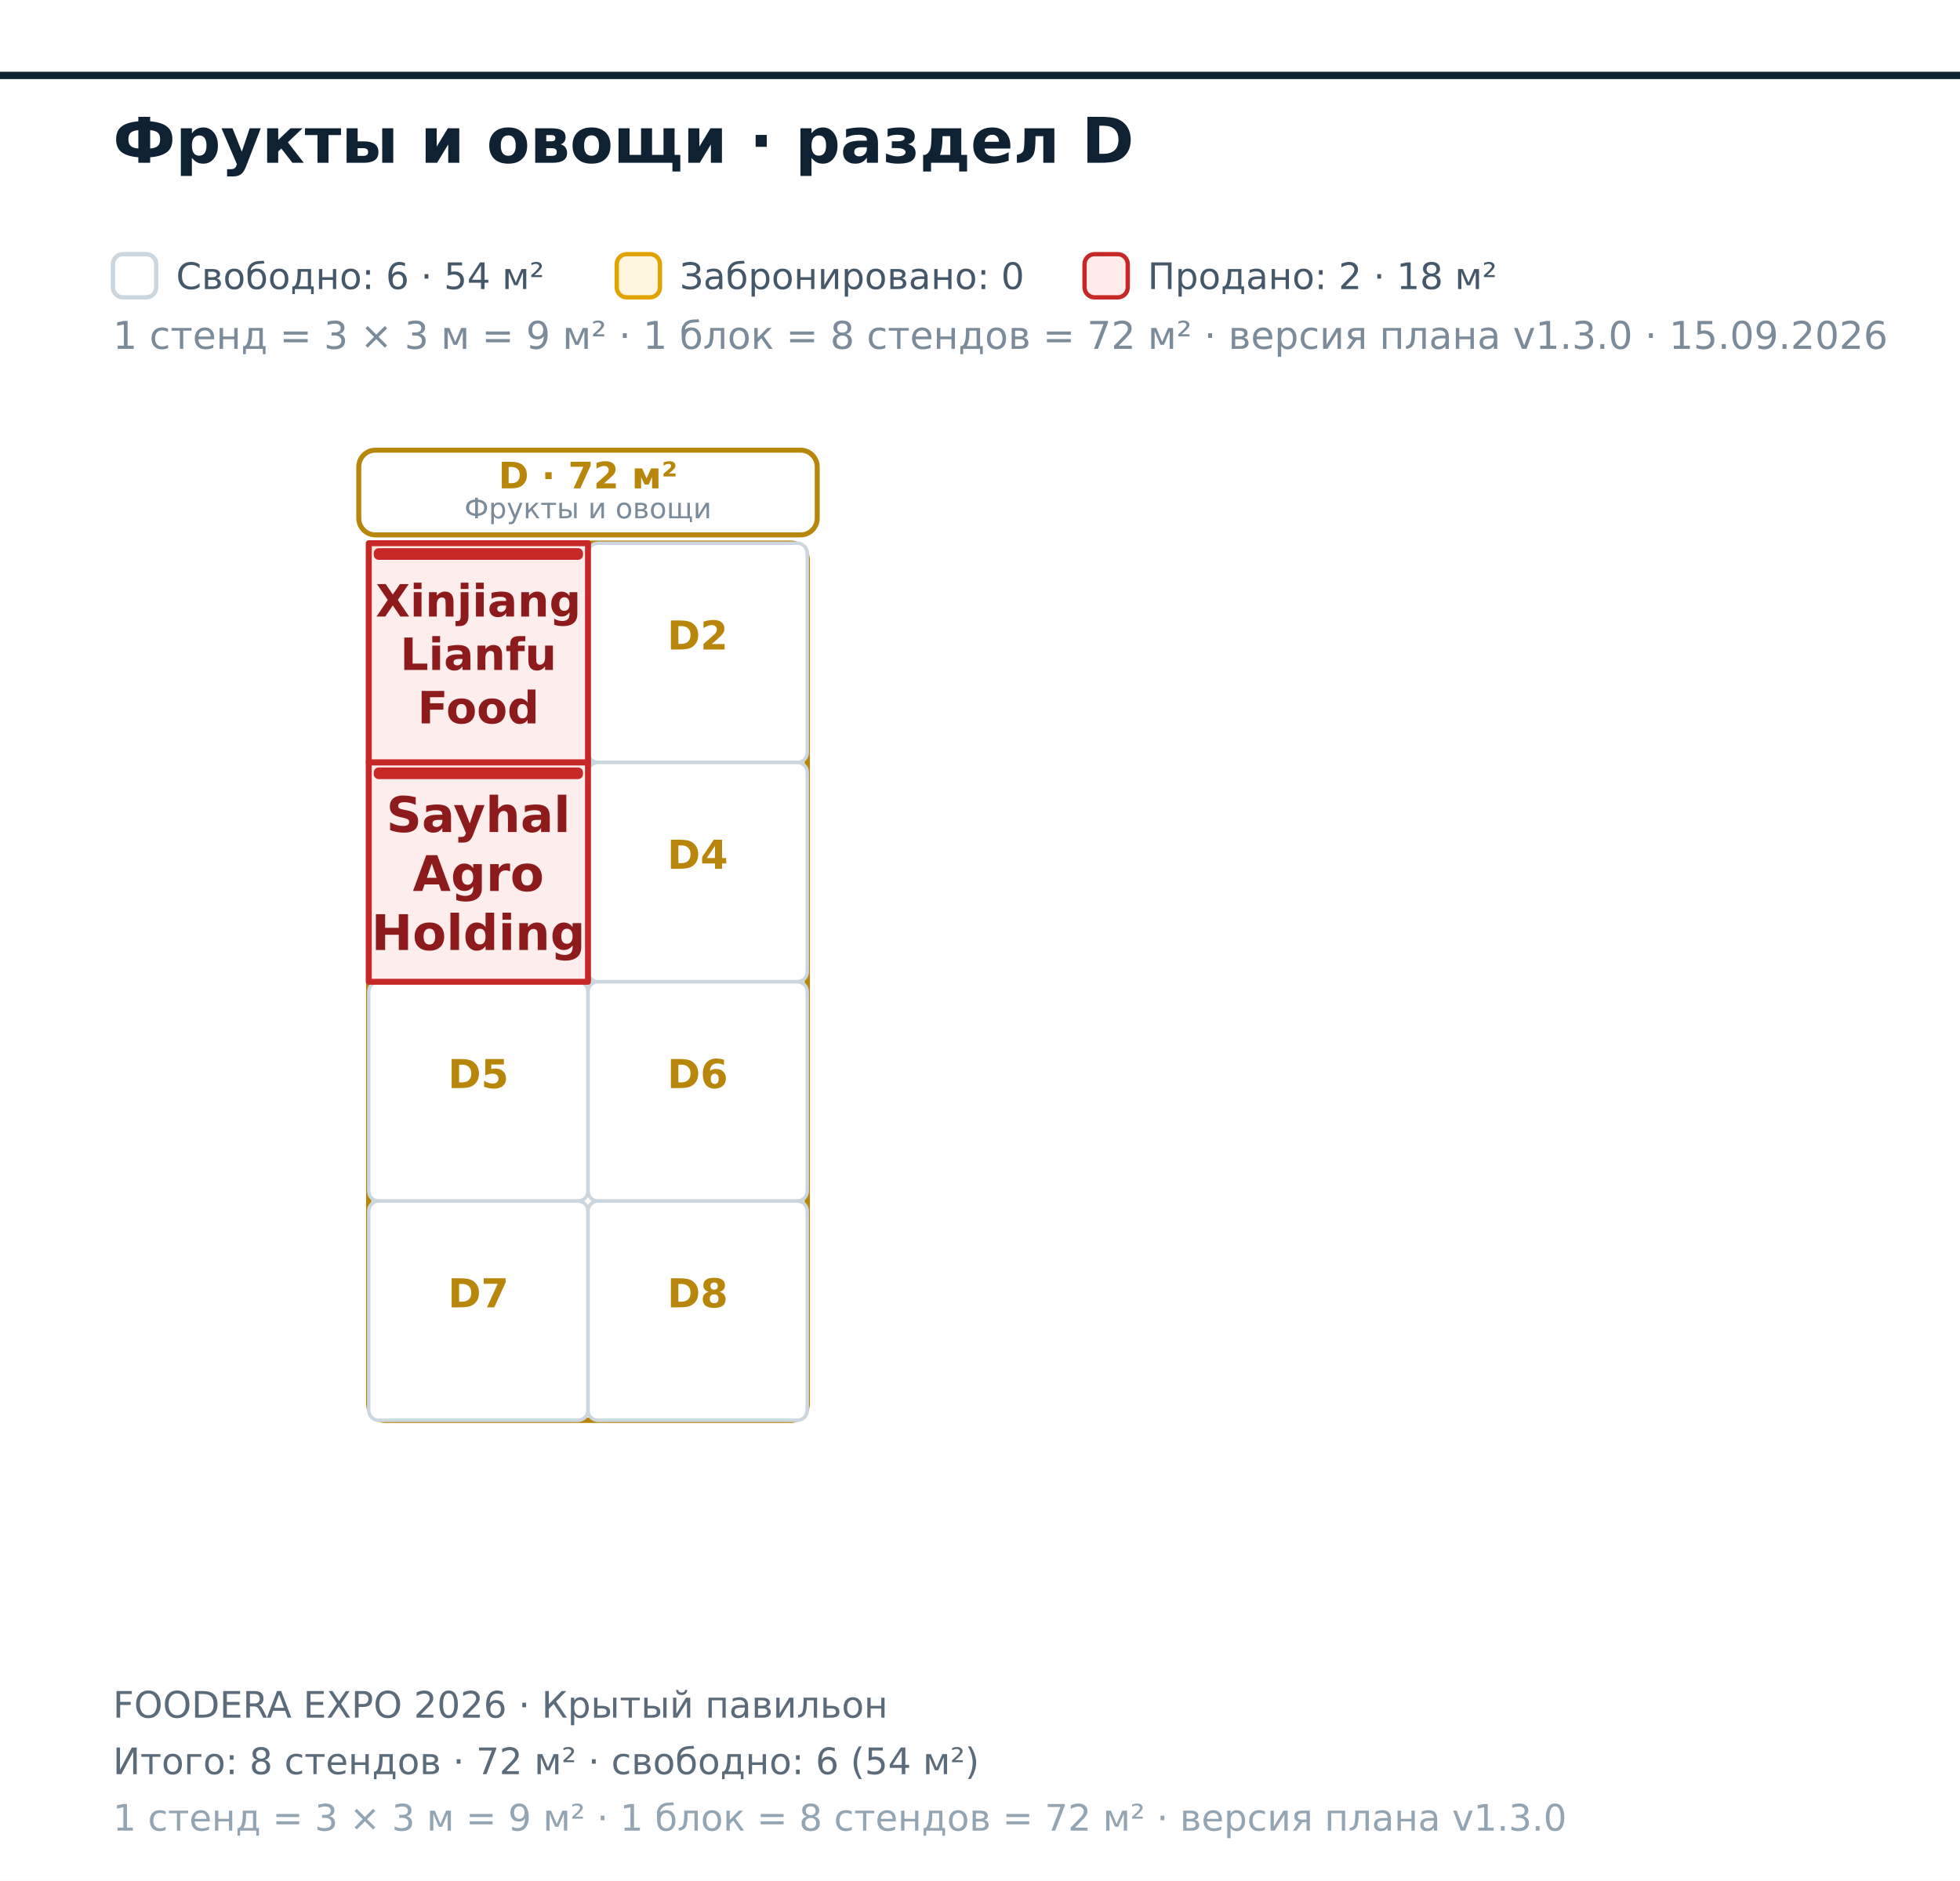
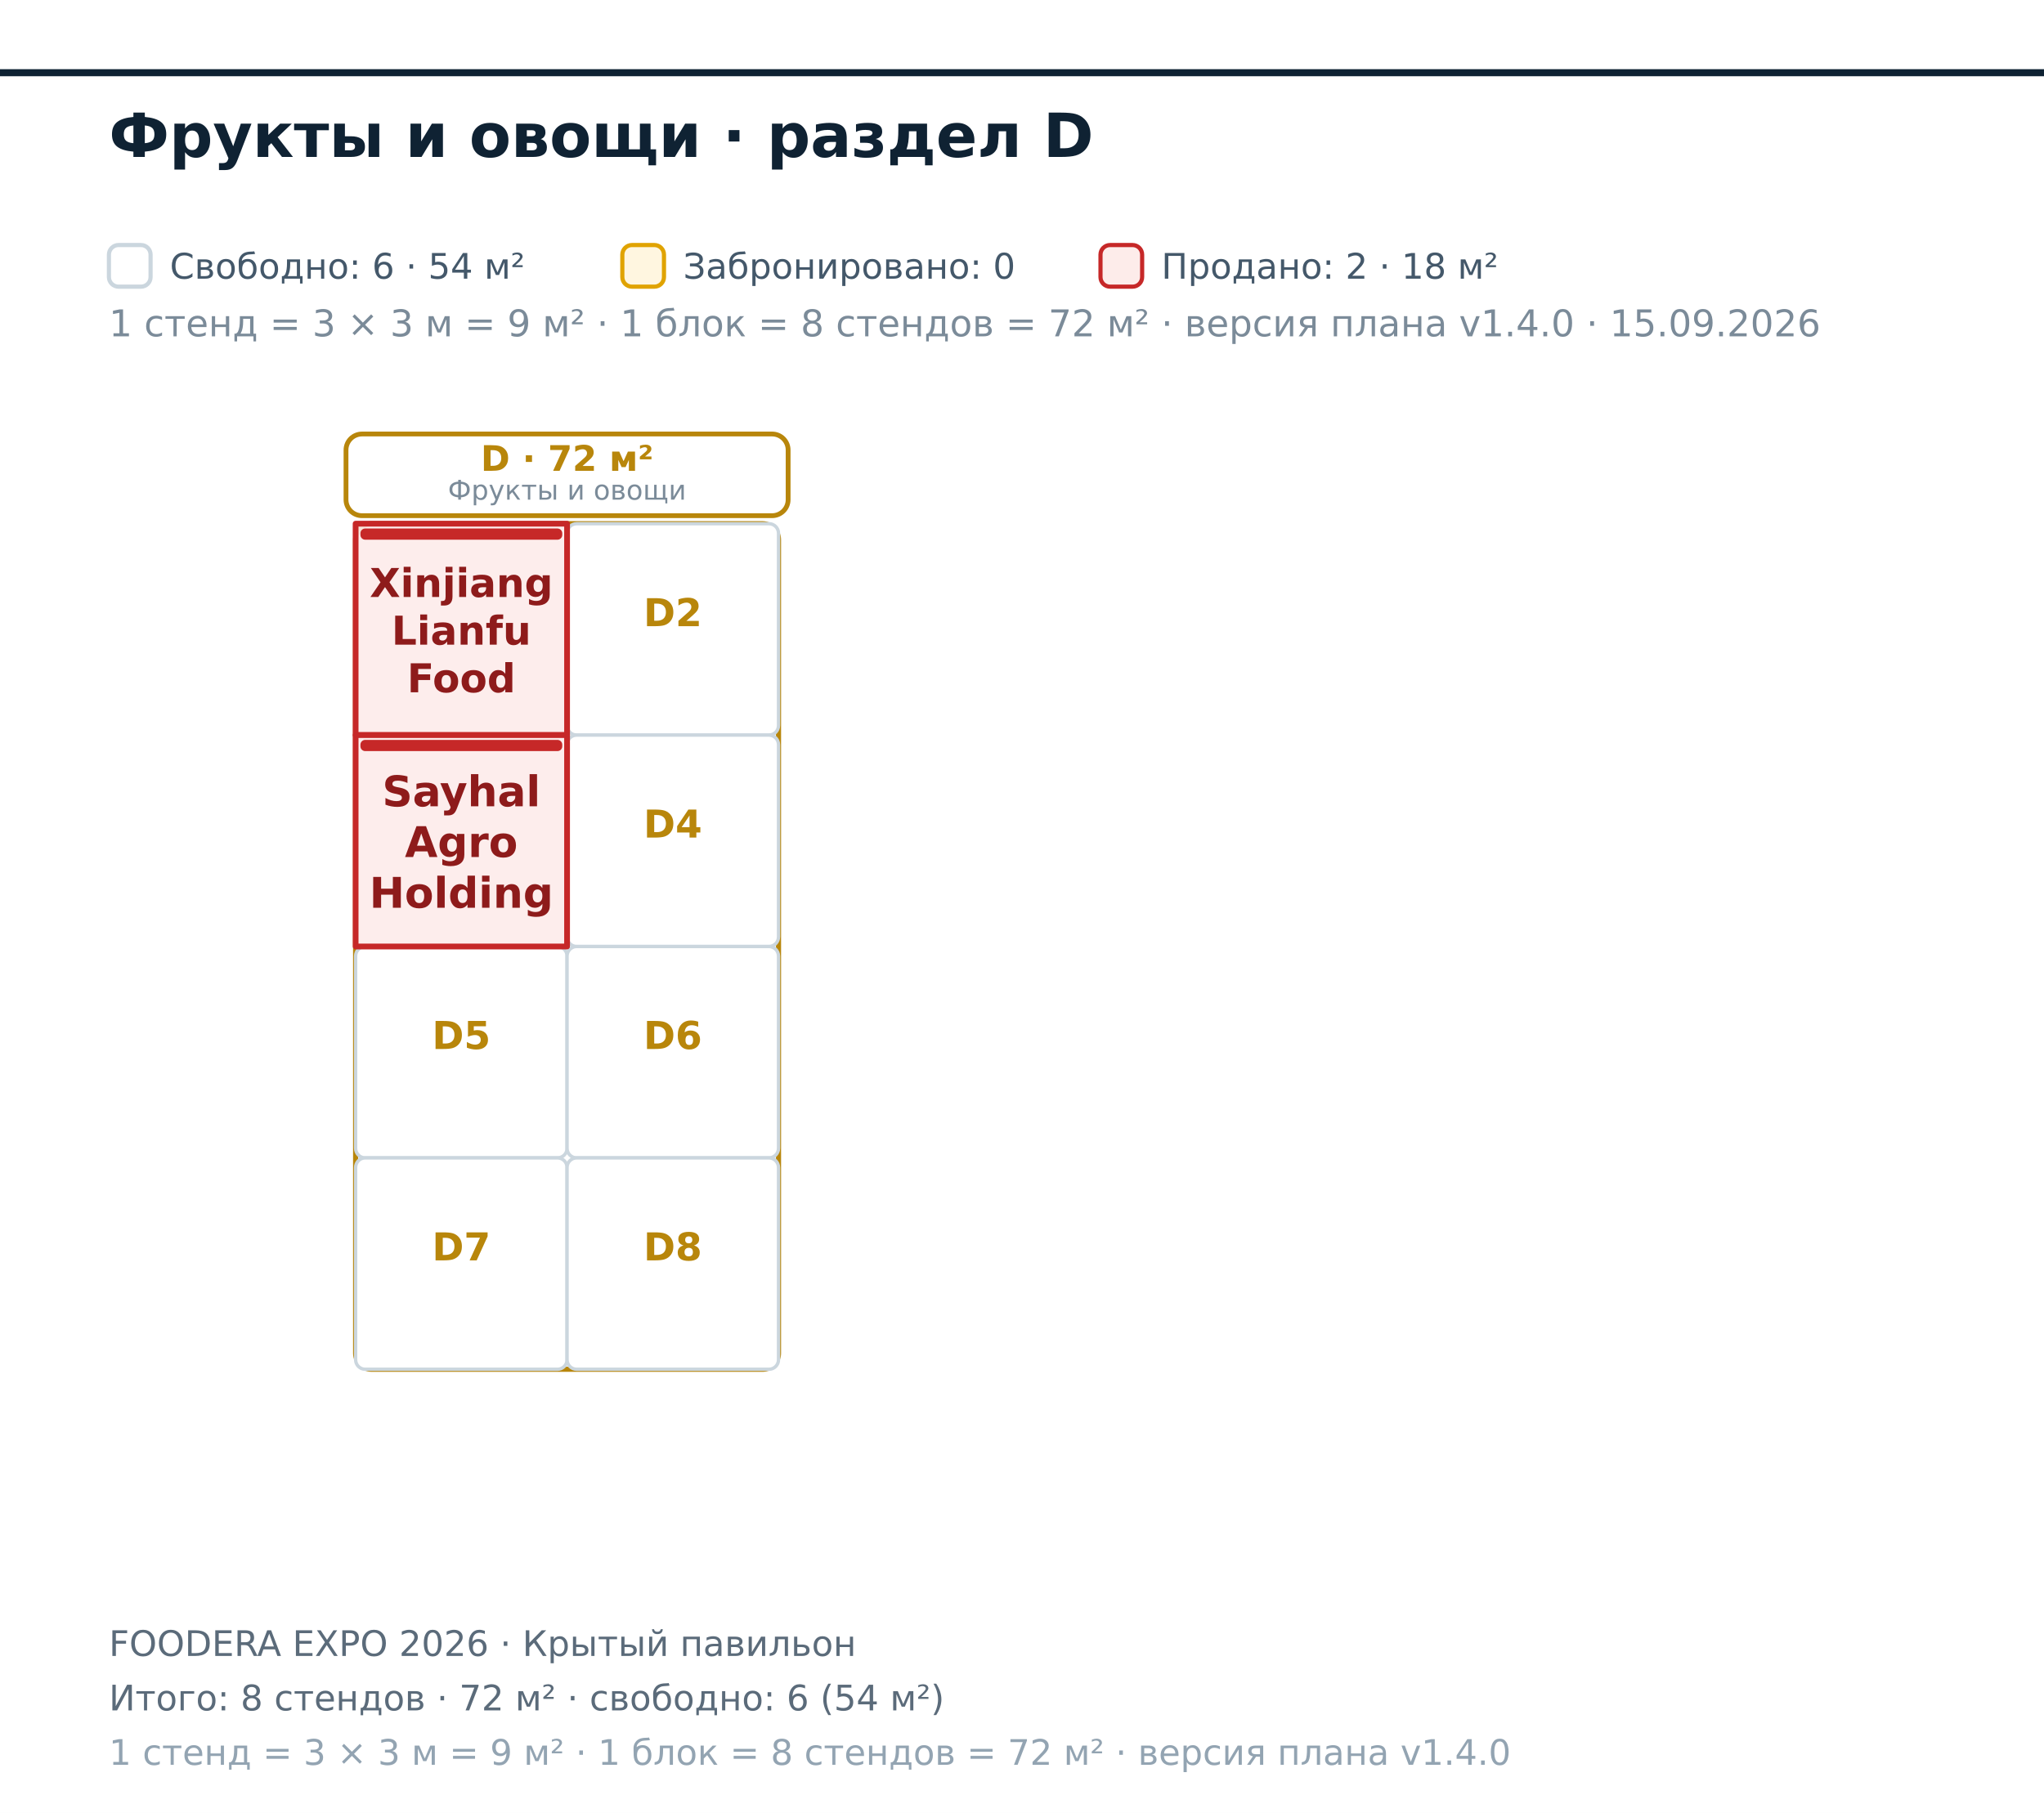
- <svg xmlns="http://www.w3.org/2000/svg" width="590" height="566" viewBox="0 0 590 566" font-family="DejaVu Sans, Helvetica, Arial, sans-serif">
-   <rect x="0.00" y="0.00" width="590.00" height="566.00" fill="#ffffff" />
+ <svg xmlns="http://www.w3.org/2000/svg" width="638" height="566" viewBox="0 0 638 566" font-family="DejaVu Sans, Helvetica, Arial, sans-serif">
+   <rect x="0.00" y="0.00" width="638.00" height="566.00" fill="#ffffff" />
  <polygon points="-681.00,22.70 1431.00,22.70 1431.00,1122.70 -681.00,1122.70" fill="#ffffff" fill-opacity="0.55" stroke="#0f2233" stroke-width="2.2" />
  <rect x="111.00" y="163.50" width="132.00" height="264.00" fill="none" stroke="#B8860B" stroke-width="1.6" rx="5" />
  <rect x="108.00" y="135.50" width="138.00" height="25.50" fill="#ffffff" stroke="#B8860B" stroke-width="1.5" rx="5" />
  <text x="177.00" y="147.00" font-size="11.00" fill="#B8860B" font-weight="bold" text-anchor="middle">D · 72 м²</text>
  <text x="177.00" y="156.00" font-size="8.50" fill="#7b8b99" text-anchor="middle">Фрукты и овощи</text>
  <rect x="177.00" y="163.50" width="66.00" height="66.00" fill="#ffffff" stroke="#cbd6de" stroke-width="1.05" rx="3" />
  <text x="210.00" y="195.50" font-size="12.00" fill="#B8860B" font-weight="bold" text-anchor="middle">D2</text>
  <rect x="177.00" y="229.50" width="66.00" height="66.00" fill="#ffffff" stroke="#cbd6de" stroke-width="1.05" rx="3" />
  <text x="210.00" y="261.50" font-size="12.00" fill="#B8860B" font-weight="bold" text-anchor="middle">D4</text>
  <rect x="111.00" y="295.50" width="66.00" height="66.00" fill="#ffffff" stroke="#cbd6de" stroke-width="1.05" rx="3" />
  <text x="144.00" y="327.50" font-size="12.00" fill="#B8860B" font-weight="bold" text-anchor="middle">D5</text>
  <rect x="177.00" y="295.50" width="66.00" height="66.00" fill="#ffffff" stroke="#cbd6de" stroke-width="1.05" rx="3" />
  <text x="210.00" y="327.50" font-size="12.00" fill="#B8860B" font-weight="bold" text-anchor="middle">D6</text>
  <rect x="111.00" y="361.50" width="66.00" height="66.00" fill="#ffffff" stroke="#cbd6de" stroke-width="1.05" rx="3" />
  <text x="144.00" y="393.50" font-size="12.00" fill="#B8860B" font-weight="bold" text-anchor="middle">D7</text>
  <rect x="177.00" y="361.50" width="66.00" height="66.00" fill="#ffffff" stroke="#cbd6de" stroke-width="1.05" rx="3" />
  <text x="210.00" y="393.50" font-size="12.00" fill="#B8860B" font-weight="bold" text-anchor="middle">D8</text>
  <path d="M111 163.5L177 163.5L177 229.5L111 229.5Z" fill="#fdecea" fill-opacity="0.92" stroke="#c62828" stroke-width="1.8" stroke-linejoin="round" />
  <rect x="112.50" y="165.00" width="63.00" height="3.50" fill="#c62828" rx="1.5" />
-   <text x="144.00" y="185.57" font-size="13.40" fill="#8e1b1b" font-weight="bold" text-anchor="middle">Xinjiang</text>
-   <text x="144.00" y="201.65" font-size="13.40" fill="#8e1b1b" font-weight="bold" text-anchor="middle">Lianfu</text>
-   <text x="144.00" y="217.73" font-size="13.40" fill="#8e1b1b" font-weight="bold" text-anchor="middle">Food</text>
+   <text x="144.00" y="186.38" font-size="12.40" fill="#8e1b1b" font-weight="bold" text-anchor="middle">Xinjiang</text>
+   <text x="144.00" y="201.26" font-size="12.40" fill="#8e1b1b" font-weight="bold" text-anchor="middle">Lianfu</text>
+   <text x="144.00" y="216.14" font-size="12.40" fill="#8e1b1b" font-weight="bold" text-anchor="middle">Food</text>
  <path d="M111 229.5L177 229.5L177 295.5L111 295.5Z" fill="#fdecea" fill-opacity="0.92" stroke="#c62828" stroke-width="1.8" stroke-linejoin="round" />
  <rect x="112.50" y="231.00" width="63.00" height="3.50" fill="#c62828" rx="1.5" />
-   <text x="144.00" y="250.42" font-size="14.80" fill="#8e1b1b" font-weight="bold" text-anchor="middle">Sayhal</text>
-   <text x="144.00" y="268.18" font-size="14.80" fill="#8e1b1b" font-weight="bold" text-anchor="middle">Agro</text>
-   <text x="144.00" y="285.94" font-size="14.80" fill="#8e1b1b" font-weight="bold" text-anchor="middle">Holding</text>
+   <text x="144.00" y="251.73" font-size="13.20" fill="#8e1b1b" font-weight="bold" text-anchor="middle">Sayhal</text>
+   <text x="144.00" y="267.57" font-size="13.20" fill="#8e1b1b" font-weight="bold" text-anchor="middle">Agro</text>
+   <text x="144.00" y="283.41" font-size="13.20" fill="#8e1b1b" font-weight="bold" text-anchor="middle">Holding</text>
  <text x="34.00" y="49.00" font-size="19.00" fill="#0f2233" font-weight="bold">Фрукты и овощи · раздел D</text>
  <rect x="34.00" y="76.50" width="13.00" height="13.00" fill="#ffffff" stroke="#cbd6de" stroke-width="1.3" rx="3" />
-   <text x="34.00" y="105.00" font-size="11.50" fill="#7b8b99">1 стенд = 3 × 3 м = 9 м² · 1 блок = 8 стендов = 72 м² · версия плана v1.3.0 · 15.09.2026</text>
+   <text x="34.00" y="105.00" font-size="11.50" fill="#7b8b99">1 стенд = 3 × 3 м = 9 м² · 1 блок = 8 стендов = 72 м² · версия плана v1.4.0 · 15.09.2026</text>
  <text x="53.00" y="87.00" font-size="11.00" fill="#44586a">Свободно: 6 · 54 м²</text>
-   <rect x="185.66" y="76.50" width="13.00" height="13.00" fill="#fff6e0" stroke="#e0a300" stroke-width="1.3" rx="3" />
-   <text x="204.66" y="87.00" font-size="11.00" fill="#44586a">Забронировано: 0</text>
-   <rect x="326.47" y="76.50" width="13.00" height="13.00" fill="#fdecea" stroke="#c62828" stroke-width="1.3" rx="3" />
-   <text x="345.47" y="87.00" font-size="11.00" fill="#44586a">Продано: 2 · 18 м²</text>
+   <rect x="194.25" y="76.50" width="13.00" height="13.00" fill="#fff6e0" stroke="#e0a300" stroke-width="1.3" rx="3" />
+   <text x="213.25" y="87.00" font-size="11.00" fill="#44586a">Забронировано: 0</text>
+   <rect x="343.50" y="76.50" width="13.00" height="13.00" fill="#fdecea" stroke="#c62828" stroke-width="1.3" rx="3" />
+   <text x="362.50" y="87.00" font-size="11.00" fill="#44586a">Продано: 2 · 18 м²</text>
  <text x="34.00" y="517.00" font-size="11.00" fill="#5b6b7a">FOODERA EXPO 2026 · Крытый павильон</text>
  <text x="34.00" y="534.00" font-size="11.00" fill="#5b6b7a">Итого: 8 стендов · 72 м² · свободно: 6 (54 м²)</text>
-   <text x="34.00" y="551.00" font-size="11.00" fill="#93a4b2">1 стенд = 3 × 3 м = 9 м² · 1 блок = 8 стендов = 72 м² · версия плана v1.3.0</text>
+   <text x="34.00" y="551.00" font-size="11.00" fill="#93a4b2">1 стенд = 3 × 3 м = 9 м² · 1 блок = 8 стендов = 72 м² · версия плана v1.4.0</text>
</svg>
